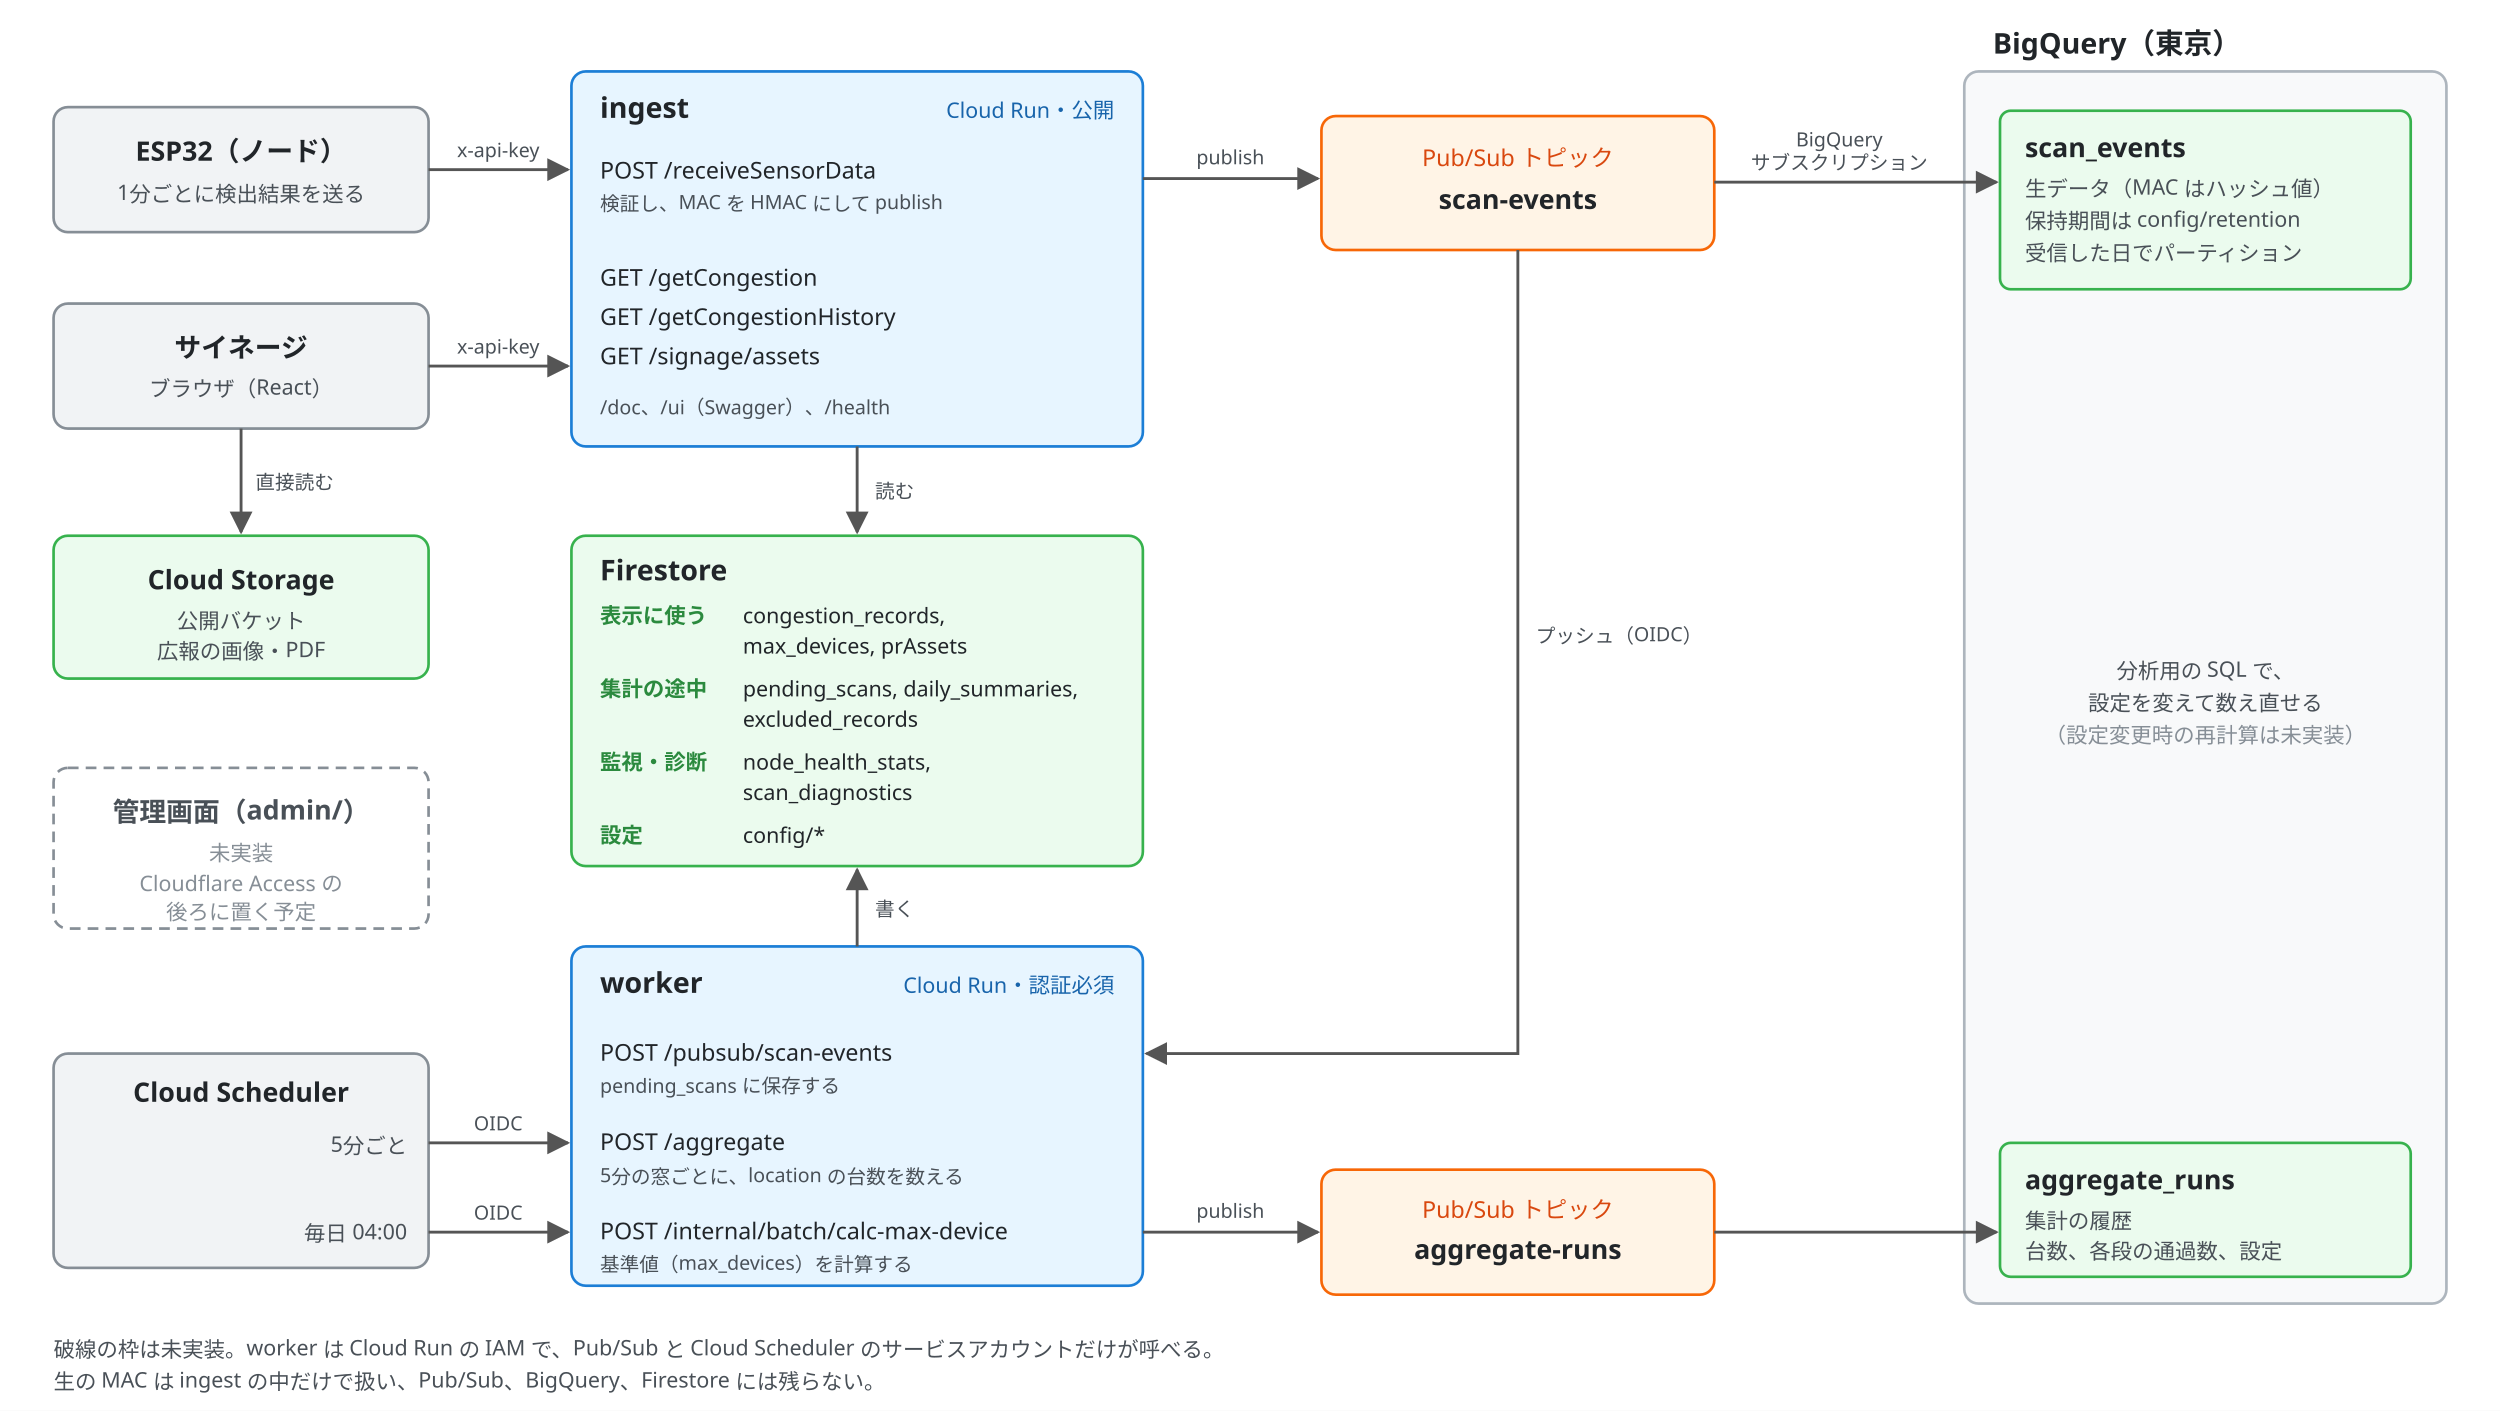
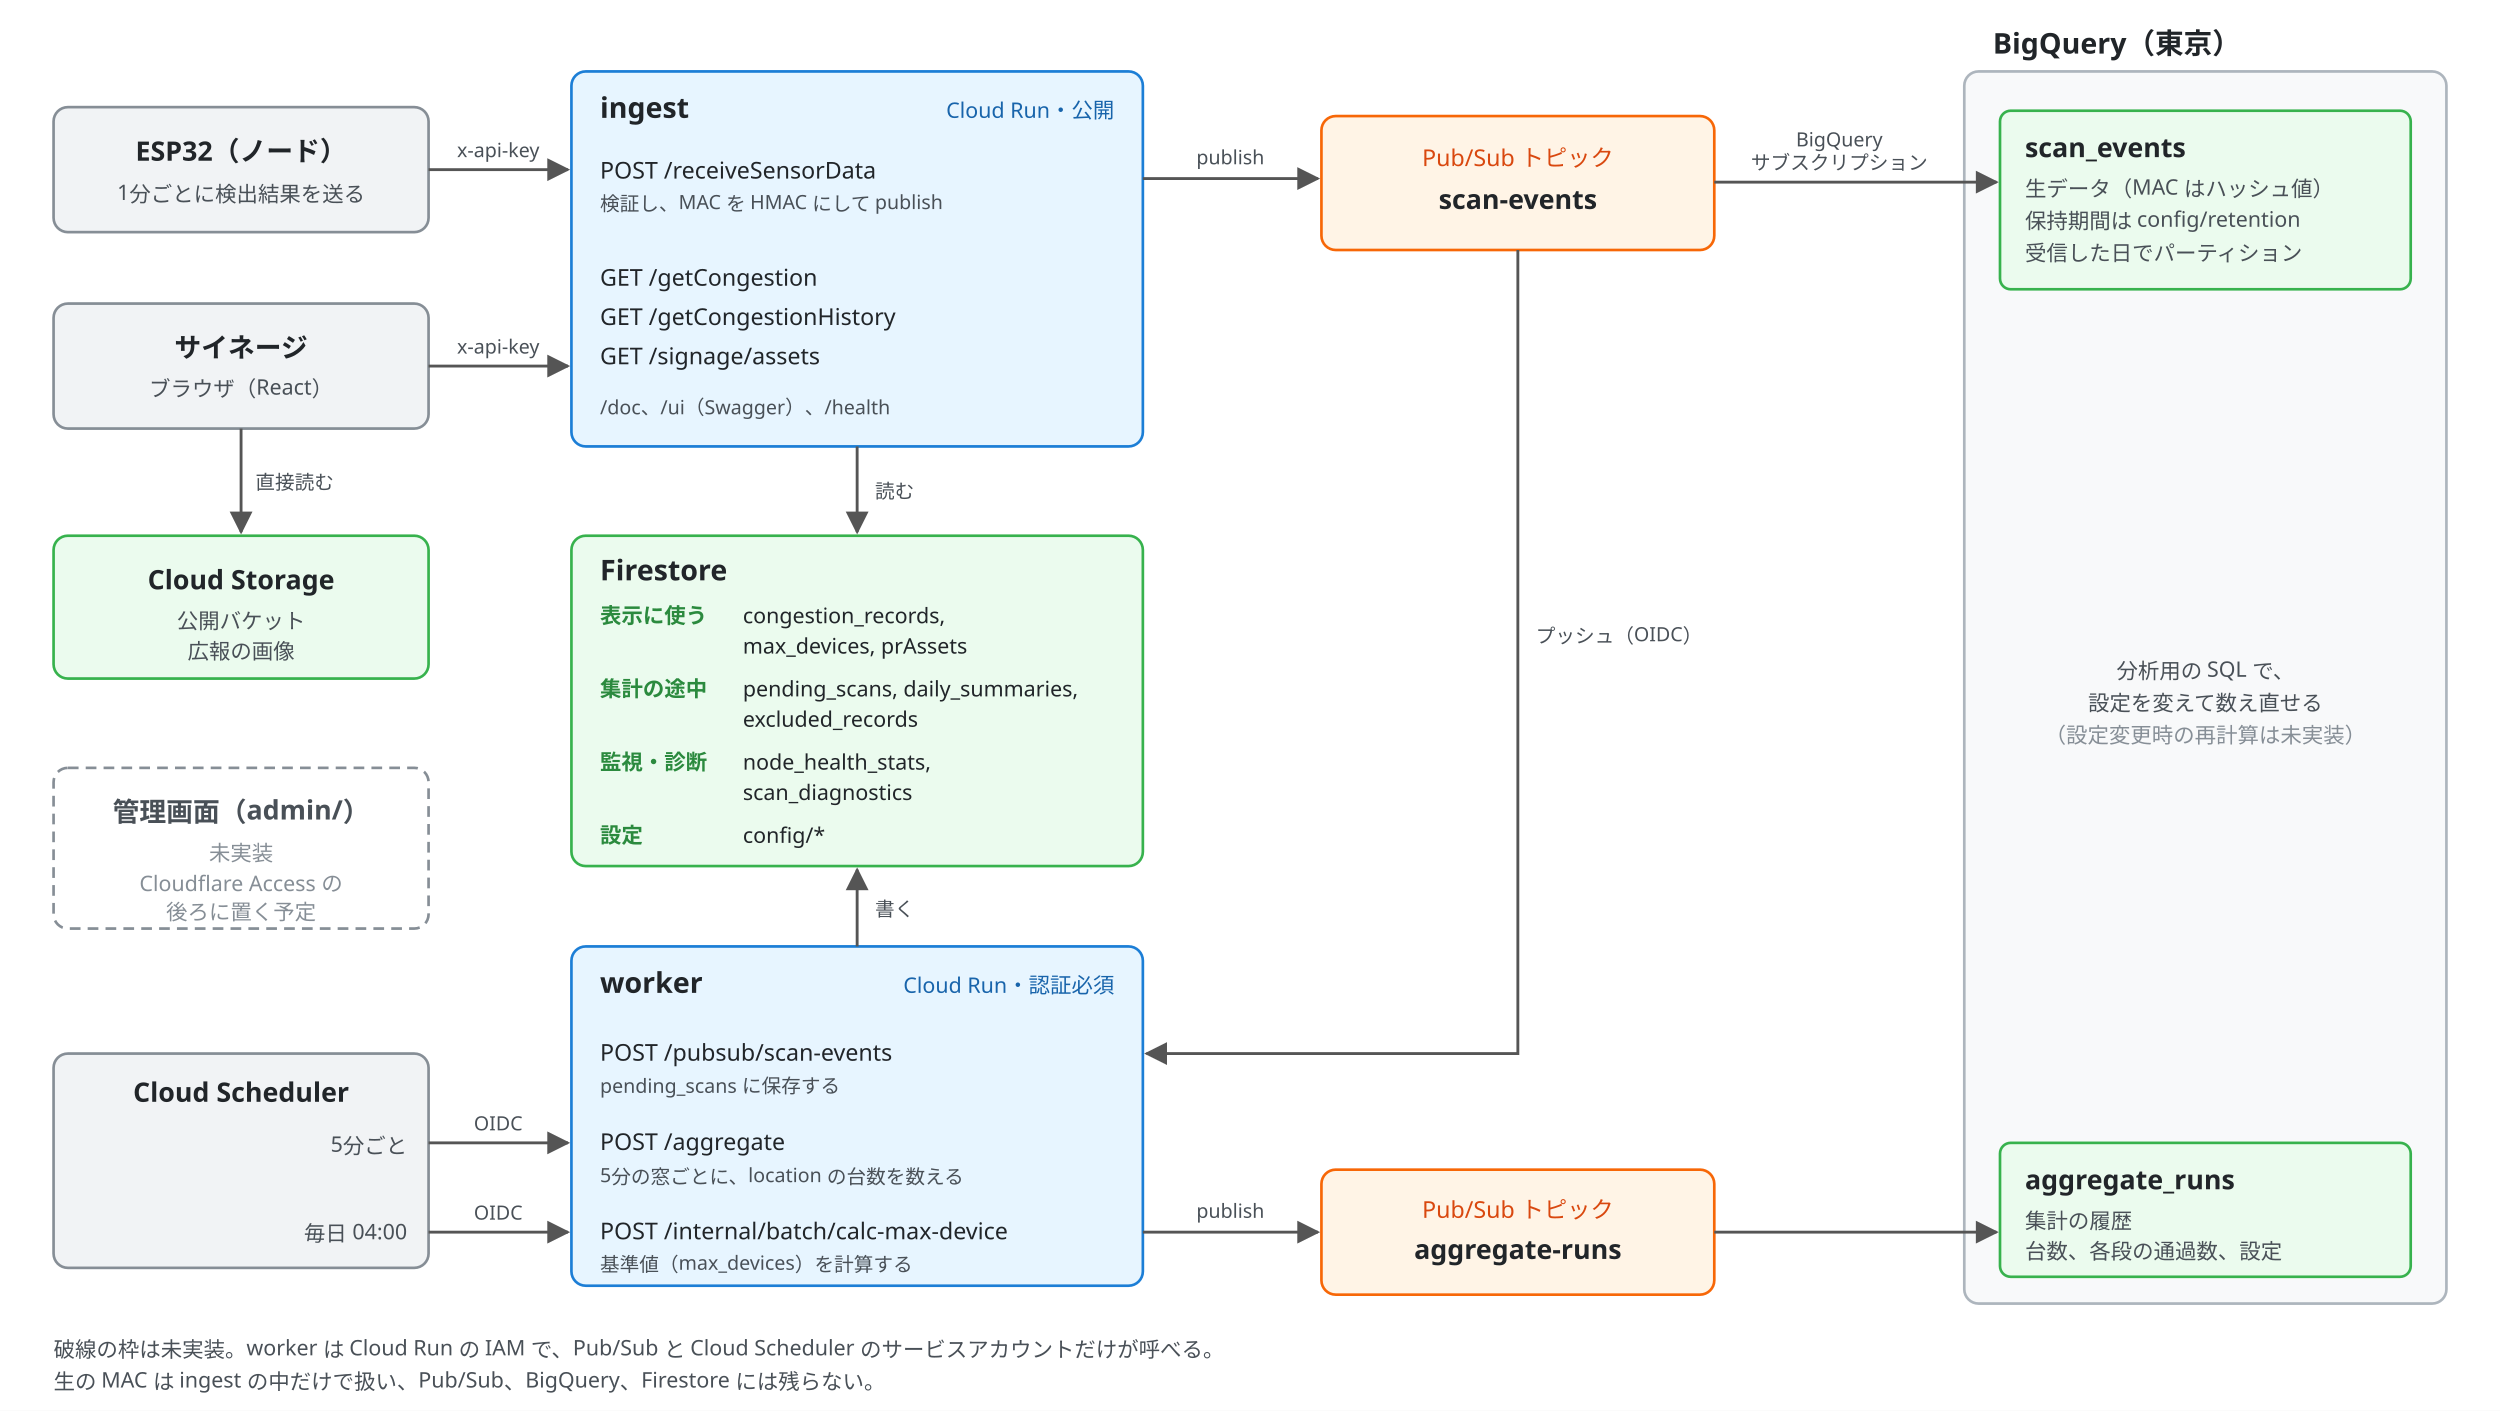
<svg xmlns="http://www.w3.org/2000/svg" width="1400" height="790" viewBox="0 0 1400 790" font-family="'Hiragino Sans', 'Hiragino Kaku Gothic ProN', 'Noto Sans JP', 'Yu Gothic', Meiryo, sans-serif">
  <defs>
    <marker id="arrow" viewBox="0 0 10 10" refX="9" refY="5" markerWidth="8" markerHeight="8" orient="auto-start-reverse">
      <path d="M0,0 L10,5 L0,10 z" fill="#555555" />
    </marker>
  </defs>
  <rect x="0" y="0" width="1400" height="790" fill="#ffffff" />
  <g id="esp32">
    <rect x="30" y="60" width="210" height="70" rx="8" fill="#f1f3f5" stroke="#868e96" stroke-width="1.5" />
    <text x="135" y="90" font-size="15" font-weight="bold" text-anchor="middle" fill="#212529">ESP32（ノード）</text>
    <text x="135" y="112" font-size="12" text-anchor="middle" fill="#495057">1分ごとに検出結果を送る</text>
  </g>
  <g id="signage">
    <rect x="30" y="170" width="210" height="70" rx="8" fill="#f1f3f5" stroke="#868e96" stroke-width="1.5" />
    <text x="135" y="200" font-size="15" font-weight="bold" text-anchor="middle" fill="#212529">サイネージ</text>
    <text x="135" y="222" font-size="12" text-anchor="middle" fill="#495057">ブラウザ（React）</text>
  </g>
  <g id="storage">
    <rect x="30" y="300" width="210" height="80" rx="8" fill="#ebfbee" stroke="#37b24d" stroke-width="1.5" />
    <text x="135" y="330" font-size="15" font-weight="bold" text-anchor="middle" fill="#212529">Cloud Storage</text>
    <text x="135" y="352" font-size="12" text-anchor="middle" fill="#495057">公開バケット</text>
-     <text x="135" y="369" font-size="12" text-anchor="middle" fill="#495057">広報の画像・PDF</text>
+     <text x="135" y="369" font-size="12" text-anchor="middle" fill="#495057">広報の画像</text>
  </g>
  <g id="admin">
    <rect x="30" y="430" width="210" height="90" rx="8" fill="#ffffff" stroke="#868e96" stroke-width="1.5" stroke-dasharray="6 4" />
    <text x="135" y="460" font-size="15" font-weight="bold" text-anchor="middle" fill="#495057">管理画面（admin/）</text>
    <text x="135" y="482" font-size="12" text-anchor="middle" fill="#868e96">未実装</text>
    <text x="135" y="499" font-size="12" text-anchor="middle" fill="#868e96">Cloudflare Access の</text>
    <text x="135" y="515" font-size="12" text-anchor="middle" fill="#868e96">後ろに置く予定</text>
  </g>
  <g id="scheduler">
    <rect x="30" y="590" width="210" height="120" rx="8" fill="#f1f3f5" stroke="#868e96" stroke-width="1.5" />
    <text x="135" y="617" font-size="15" font-weight="bold" text-anchor="middle" fill="#212529">Cloud Scheduler</text>
    <text x="228" y="645" font-size="12" text-anchor="end" fill="#495057">5分ごと</text>
    <text x="228" y="695" font-size="12" text-anchor="end" fill="#495057">毎日 04:00</text>
  </g>
  <g id="ingest">
    <rect x="320" y="40" width="320" height="210" rx="8" fill="#e7f5ff" stroke="#1c7ed6" stroke-width="1.5" />
    <text x="336" y="66" font-size="16" font-weight="bold" fill="#212529">ingest</text>
    <text x="624" y="66" font-size="12" text-anchor="end" fill="#1864ab">Cloud Run・公開</text>
    <text x="336" y="100" font-size="13" fill="#212529">POST /receiveSensorData</text>
    <text x="336" y="118" font-size="11" fill="#495057">検証し、MAC を HMAC にして publish</text>
    <text x="336" y="160" font-size="13" fill="#212529">GET /getCongestion</text>
    <text x="336" y="182" font-size="13" fill="#212529">GET /getCongestionHistory</text>
    <text x="336" y="204" font-size="13" fill="#212529">GET /signage/assets</text>
    <text x="336" y="232" font-size="11" fill="#495057">/doc、/ui（Swagger）、/health</text>
  </g>
  <g id="worker">
    <rect x="320" y="530" width="320" height="190" rx="8" fill="#e7f5ff" stroke="#1c7ed6" stroke-width="1.5" />
    <text x="336" y="556" font-size="16" font-weight="bold" fill="#212529">worker</text>
    <text x="624" y="556" font-size="12" text-anchor="end" fill="#1864ab">Cloud Run・認証必須</text>
    <text x="336" y="594" font-size="13" fill="#212529">POST /pubsub/scan-events</text>
    <text x="336" y="612" font-size="11" fill="#495057">pending_scans に保存する</text>
    <text x="336" y="644" font-size="13" fill="#212529">POST /aggregate</text>
    <text x="336" y="662" font-size="11" fill="#495057">5分の窓ごとに、location の台数を数える</text>
    <text x="336" y="694" font-size="13" fill="#212529">POST /internal/batch/calc-max-device</text>
    <text x="336" y="712" font-size="11" fill="#495057">基準値（max_devices）を計算する</text>
  </g>
  <g id="firestore">
    <rect x="320" y="300" width="320" height="185" rx="8" fill="#ebfbee" stroke="#37b24d" stroke-width="1.5" />
    <text x="336" y="325" font-size="16" font-weight="bold" fill="#212529">Firestore</text>
    <g font-size="12">
      <text x="336" y="349" font-weight="bold" fill="#2b8a3e">表示に使う</text>
      <text x="416" y="349" fill="#212529">congestion_records,</text>
      <text x="416" y="366" fill="#212529">max_devices, prAssets</text>
      <text x="336" y="390" font-weight="bold" fill="#2b8a3e">集計の途中</text>
      <text x="416" y="390" fill="#212529">pending_scans, daily_summaries,</text>
      <text x="416" y="407" fill="#212529">excluded_records</text>
      <text x="336" y="431" font-weight="bold" fill="#2b8a3e">監視・診断</text>
      <text x="416" y="431" fill="#212529">node_health_stats,</text>
      <text x="416" y="448" fill="#212529">scan_diagnostics</text>
      <text x="336" y="472" font-weight="bold" fill="#2b8a3e">設定</text>
      <text x="416" y="472" fill="#212529">config/*</text>
    </g>
  </g>
  <g id="topic-scan-events">
    <rect x="740" y="65" width="220" height="75" rx="8" fill="#fff4e6" stroke="#f76707" stroke-width="1.5" />
    <text x="850" y="93" font-size="13" text-anchor="middle" fill="#d9480f">Pub/Sub トピック</text>
    <text x="850" y="117" font-size="15" font-weight="bold" text-anchor="middle" fill="#212529">scan-events</text>
  </g>
  <g id="topic-aggregate-runs">
    <rect x="740" y="655" width="220" height="70" rx="8" fill="#fff4e6" stroke="#f76707" stroke-width="1.5" />
    <text x="850" y="682" font-size="13" text-anchor="middle" fill="#d9480f">Pub/Sub トピック</text>
    <text x="850" y="705" font-size="15" font-weight="bold" text-anchor="middle" fill="#212529">aggregate-runs</text>
  </g>
  <g id="bigquery">
    <rect x="1100" y="40" width="270" height="690" rx="8" fill="#f8f9fa" stroke="#adb5bd" stroke-width="1.5" />
    <text x="1116" y="30" font-size="16" font-weight="bold" fill="#212529">BigQuery（東京）</text>
    <rect x="1120" y="62" width="230" height="100" rx="6" fill="#ebfbee" stroke="#37b24d" stroke-width="1.5" />
    <text x="1134" y="88" font-size="15" font-weight="bold" fill="#212529">scan_events</text>
    <text x="1134" y="110" font-size="12" fill="#495057">生データ（MAC はハッシュ値）</text>
    <text x="1134" y="128" font-size="12" fill="#495057">保持期間は config/retention</text>
    <text x="1134" y="146" font-size="12" fill="#495057">受信した日でパーティション</text>
    <text x="1235" y="380" font-size="12" text-anchor="middle" fill="#495057">分析用の SQL で、</text>
    <text x="1235" y="398" font-size="12" text-anchor="middle" fill="#495057">設定を変えて数え直せる</text>
    <text x="1235" y="416" font-size="12" text-anchor="middle" fill="#868e96">（設定変更時の再計算は未実装）</text>
    <rect x="1120" y="640" width="230" height="75" rx="6" fill="#ebfbee" stroke="#37b24d" stroke-width="1.5" />
    <text x="1134" y="666" font-size="15" font-weight="bold" fill="#212529">aggregate_runs</text>
    <text x="1134" y="688" font-size="12" fill="#495057">集計の履歴</text>
    <text x="1134" y="705" font-size="12" fill="#495057">台数、各段の通過数、設定</text>
  </g>
  <g stroke="#555555" stroke-width="1.6" fill="none" marker-end="url(#arrow)">
    <line x1="240" y1="95" x2="318" y2="95" />
    <line x1="240" y1="205" x2="318" y2="205" />
    <line x1="135" y1="240" x2="135" y2="298" />
    <line x1="640" y1="100" x2="738" y2="100" />
    <line x1="960" y1="102" x2="1118" y2="102" />
    <path d="M850 140 V590 H642" />
    <line x1="480" y1="250" x2="480" y2="298" />
    <line x1="480" y1="530" x2="480" y2="487" />
    <line x1="240" y1="640" x2="318" y2="640" />
    <line x1="240" y1="690" x2="318" y2="690" />
    <line x1="640" y1="690" x2="738" y2="690" />
    <line x1="960" y1="690" x2="1118" y2="690" />
  </g>
  <g font-size="11" fill="#495057">
    <text x="279" y="88" text-anchor="middle">x-api-key</text>
    <text x="279" y="198" text-anchor="middle">x-api-key</text>
    <text x="143" y="274">直接読む</text>
    <text x="689" y="92" text-anchor="middle">publish</text>
    <text x="1030" y="82" text-anchor="middle">BigQuery</text>
    <text x="1030" y="95" text-anchor="middle">サブスクリプション</text>
    <text x="860" y="360">プッシュ（OIDC）</text>
    <text x="490" y="279">読む</text>
    <text x="490" y="513">書く</text>
    <text x="279" y="633" text-anchor="middle">OIDC</text>
    <text x="279" y="683" text-anchor="middle">OIDC</text>
    <text x="689" y="682" text-anchor="middle">publish</text>
  </g>
  <g font-size="12" fill="#495057">
    <text x="30" y="760">破線の枠は未実装。worker は Cloud Run の IAM で、Pub/Sub と Cloud Scheduler のサービスアカウントだけが呼べる。</text>
    <text x="30" y="778">生の MAC は ingest の中だけで扱い、Pub/Sub、BigQuery、Firestore には残らない。</text>
  </g>
</svg>
